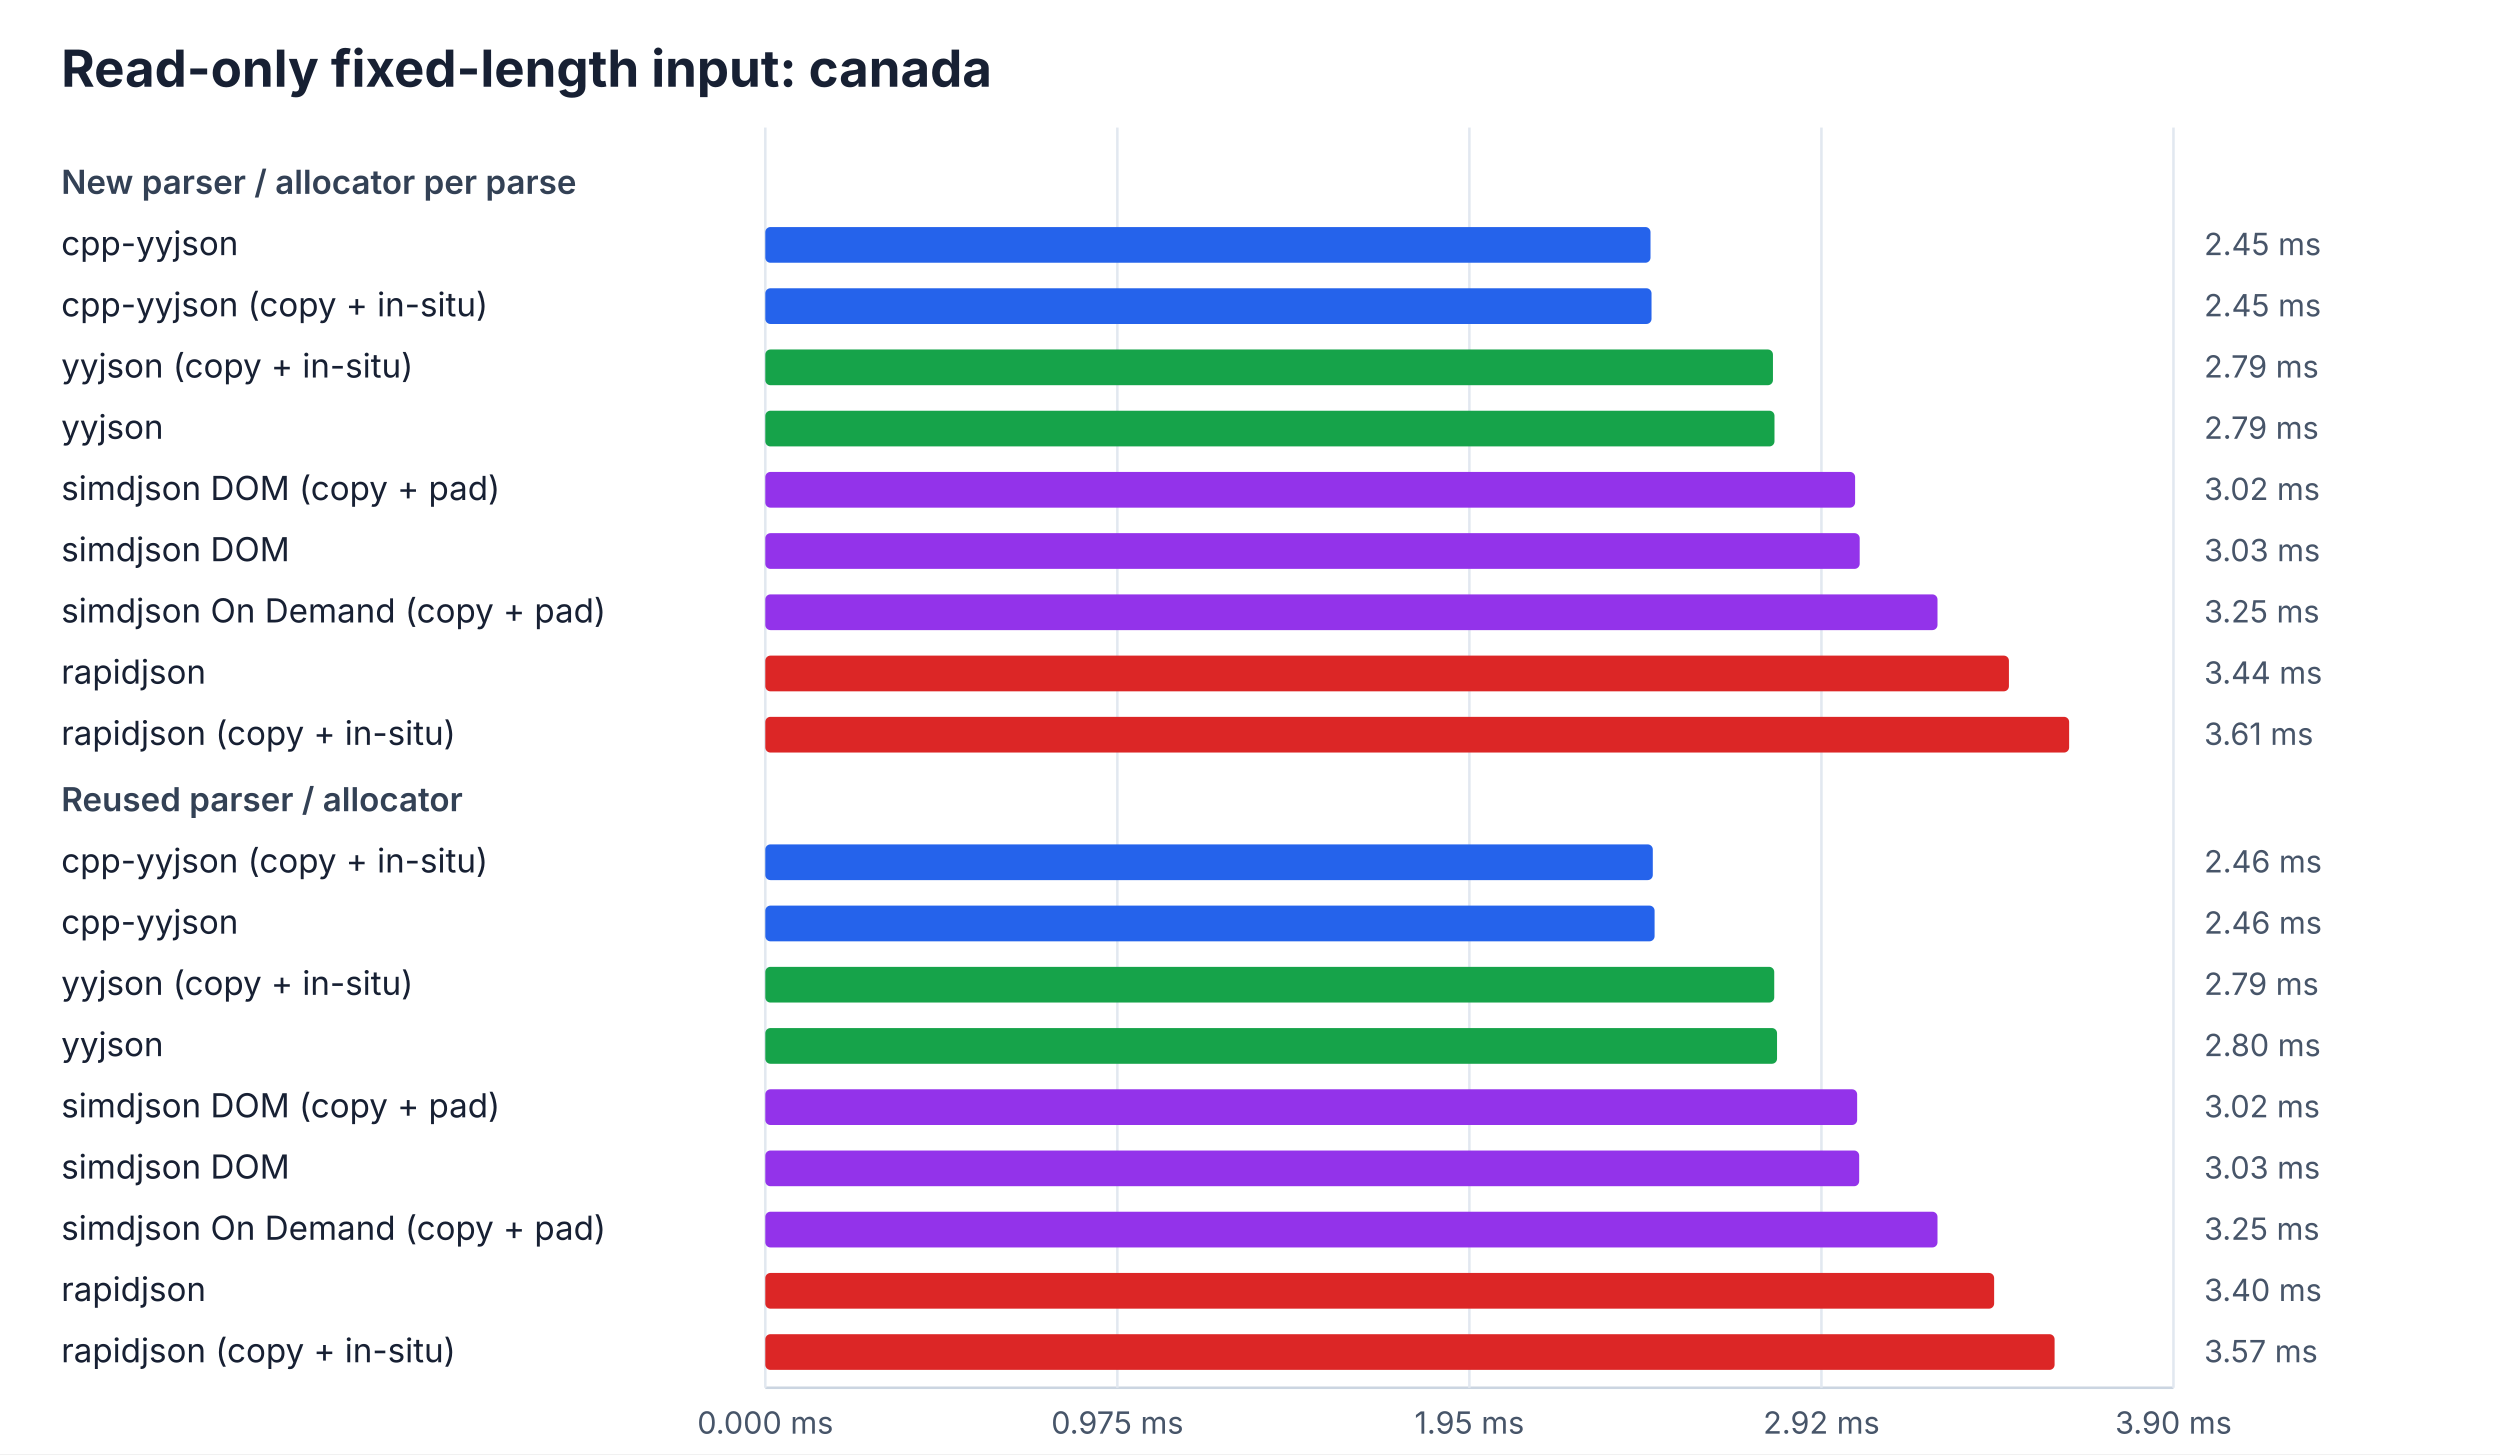
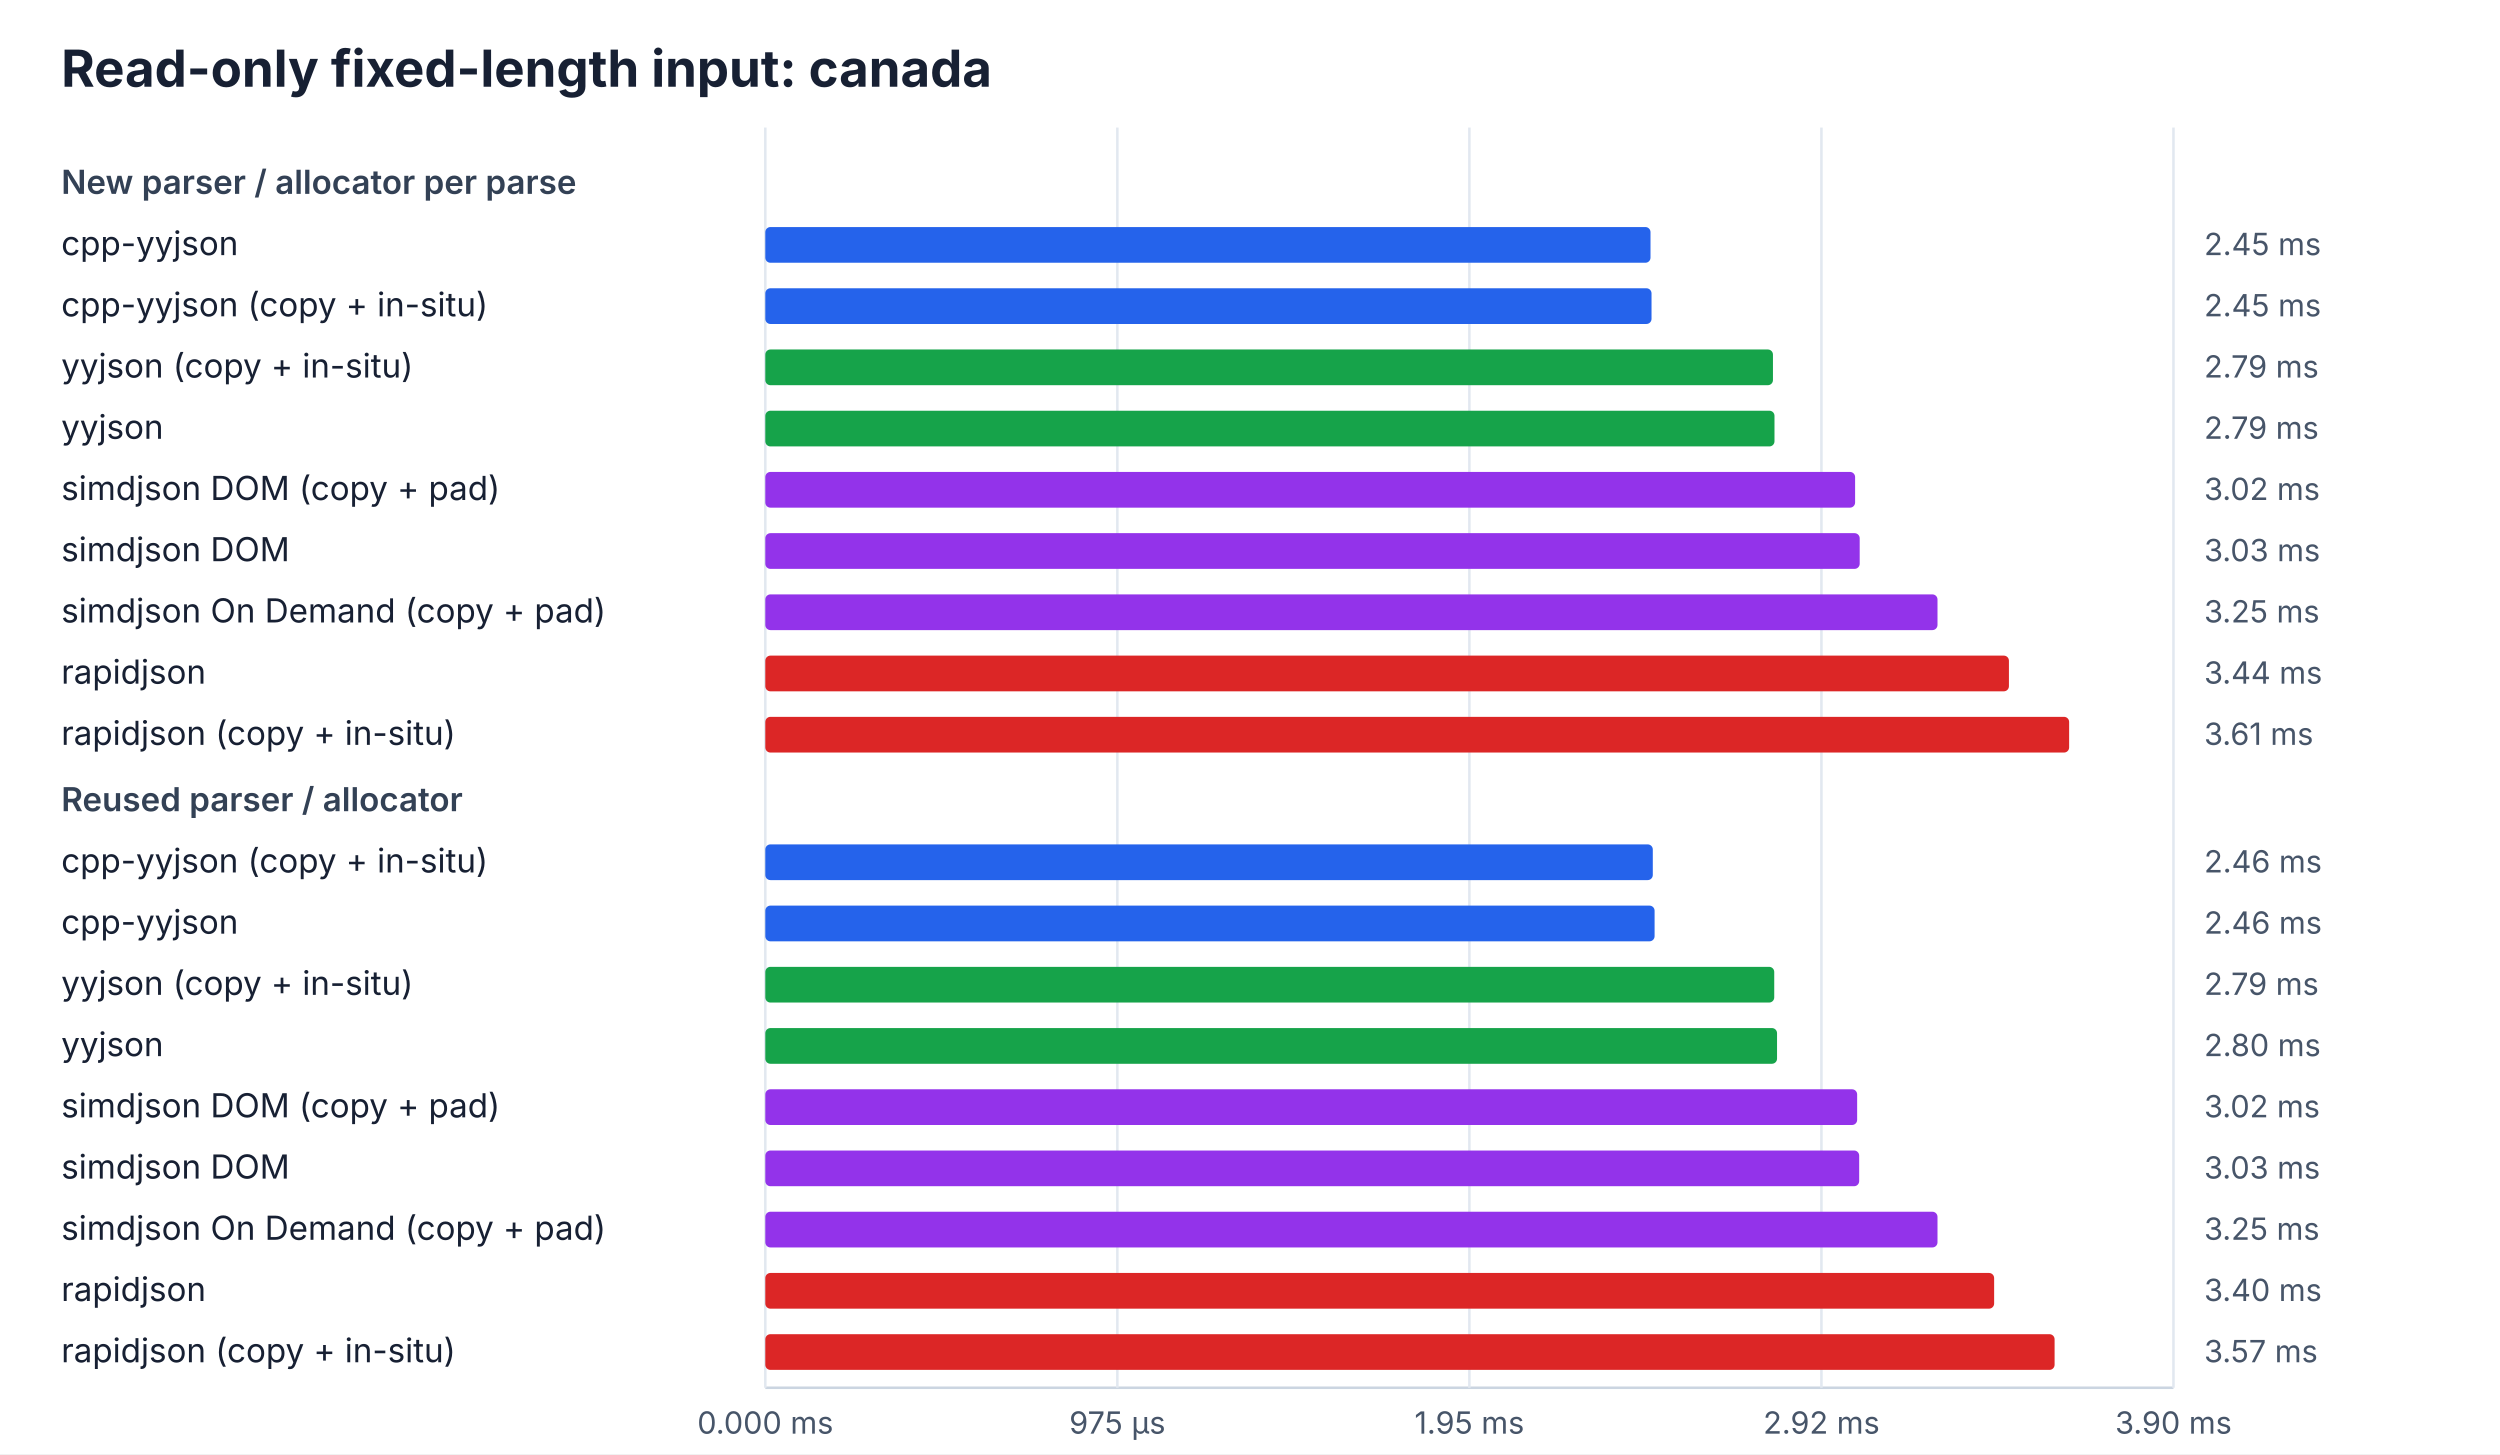
<svg xmlns="http://www.w3.org/2000/svg" width="980" height="570" viewBox="0 0 980 570">
  <rect width="100%" height="100%" fill="#ffffff" />
  <style>text{font-family:ui-sans-serif,system-ui,-apple-system,BlinkMacSystemFont,"Segoe UI",sans-serif;fill:#172033}.title{font-size:20px;font-weight:700}.heading{font-size:13px;font-weight:600;fill:#334155}.label{font-size:13px}.value{font-size:12px;fill:#475569}.axis{stroke:#cbd5e1;stroke-width:1}.grid{stroke:#e2e8f0;stroke-width:1}</style>
  <text x="24" y="34" class="title">Read-only fixed-length input: canada</text>
  <line x1="300" y1="544" x2="852" y2="544" class="axis" />
  <line x1="300.0" y1="50" x2="300.0" y2="544" class="grid" />
  <text x="300.0" y="562" class="value" text-anchor="middle">0.000 ms</text>
  <line x1="438.0" y1="50" x2="438.0" y2="544" class="grid" />
-   <text x="438.0" y="562" class="value" text-anchor="middle">0.975 ms</text>
+   <text x="438.0" y="562" class="value" text-anchor="middle">975 µs</text>
  <line x1="576.0" y1="50" x2="576.0" y2="544" class="grid" />
  <text x="576.0" y="562" class="value" text-anchor="middle">1.95 ms</text>
  <line x1="714.0" y1="50" x2="714.0" y2="544" class="grid" />
  <text x="714.0" y="562" class="value" text-anchor="middle">2.92 ms</text>
  <line x1="852.0" y1="50" x2="852.0" y2="544" class="grid" />
  <text x="852.0" y="562" class="value" text-anchor="middle">3.90 ms</text>
  <text x="24" y="76" class="heading">New parser / allocator per parse</text>
  <text x="24" y="100" class="label">cpp-yyjson</text>
  <rect x="300" y="89" width="347.0" height="14" rx="2" fill="#2563eb" />
  <text x="864" y="100" class="value">2.45 ms</text>
  <text x="24" y="124" class="label">cpp-yyjson (copy + in-situ)</text>
  <rect x="300" y="113" width="347.4" height="14" rx="2" fill="#2563eb" />
  <text x="864" y="124" class="value">2.45 ms</text>
  <text x="24" y="148" class="label">yyjson (copy + in-situ)</text>
  <rect x="300" y="137" width="395.0" height="14" rx="2" fill="#16a34a" />
  <text x="864" y="148" class="value">2.79 ms</text>
  <text x="24" y="172" class="label">yyjson</text>
  <rect x="300" y="161" width="395.6" height="14" rx="2" fill="#16a34a" />
  <text x="864" y="172" class="value">2.79 ms</text>
  <text x="24" y="196" class="label">simdjson DOM (copy + pad)</text>
  <rect x="300" y="185" width="427.2" height="14" rx="2" fill="#9333ea" />
  <text x="864" y="196" class="value">3.02 ms</text>
  <text x="24" y="220" class="label">simdjson DOM</text>
  <rect x="300" y="209" width="429.0" height="14" rx="2" fill="#9333ea" />
  <text x="864" y="220" class="value">3.03 ms</text>
  <text x="24" y="244" class="label">simdjson On Demand (copy + pad)</text>
  <rect x="300" y="233" width="459.5" height="14" rx="2" fill="#9333ea" />
  <text x="864" y="244" class="value">3.25 ms</text>
  <text x="24" y="268" class="label">rapidjson</text>
  <rect x="300" y="257" width="487.5" height="14" rx="2" fill="#dc2626" />
  <text x="864" y="268" class="value">3.44 ms</text>
  <text x="24" y="292" class="label">rapidjson (copy + in-situ)</text>
  <rect x="300" y="281" width="511.1" height="14" rx="2" fill="#dc2626" />
  <text x="864" y="292" class="value">3.61 ms</text>
  <text x="24" y="318" class="heading">Reused parser / allocator</text>
  <text x="24" y="342" class="label">cpp-yyjson (copy + in-situ)</text>
  <rect x="300" y="331" width="347.9" height="14" rx="2" fill="#2563eb" />
  <text x="864" y="342" class="value">2.46 ms</text>
  <text x="24" y="366" class="label">cpp-yyjson</text>
  <rect x="300" y="355" width="348.6" height="14" rx="2" fill="#2563eb" />
  <text x="864" y="366" class="value">2.46 ms</text>
  <text x="24" y="390" class="label">yyjson (copy + in-situ)</text>
  <rect x="300" y="379" width="395.5" height="14" rx="2" fill="#16a34a" />
  <text x="864" y="390" class="value">2.79 ms</text>
  <text x="24" y="414" class="label">yyjson</text>
  <rect x="300" y="403" width="396.6" height="14" rx="2" fill="#16a34a" />
  <text x="864" y="414" class="value">2.80 ms</text>
  <text x="24" y="438" class="label">simdjson DOM (copy + pad)</text>
  <rect x="300" y="427" width="428.0" height="14" rx="2" fill="#9333ea" />
  <text x="864" y="438" class="value">3.02 ms</text>
  <text x="24" y="462" class="label">simdjson DOM</text>
  <rect x="300" y="451" width="428.8" height="14" rx="2" fill="#9333ea" />
  <text x="864" y="462" class="value">3.03 ms</text>
  <text x="24" y="486" class="label">simdjson On Demand (copy + pad)</text>
  <rect x="300" y="475" width="459.5" height="14" rx="2" fill="#9333ea" />
  <text x="864" y="486" class="value">3.25 ms</text>
  <text x="24" y="510" class="label">rapidjson</text>
  <rect x="300" y="499" width="481.7" height="14" rx="2" fill="#dc2626" />
  <text x="864" y="510" class="value">3.40 ms</text>
  <text x="24" y="534" class="label">rapidjson (copy + in-situ)</text>
  <rect x="300" y="523" width="505.4" height="14" rx="2" fill="#dc2626" />
  <text x="864" y="534" class="value">3.57 ms</text>
</svg>
